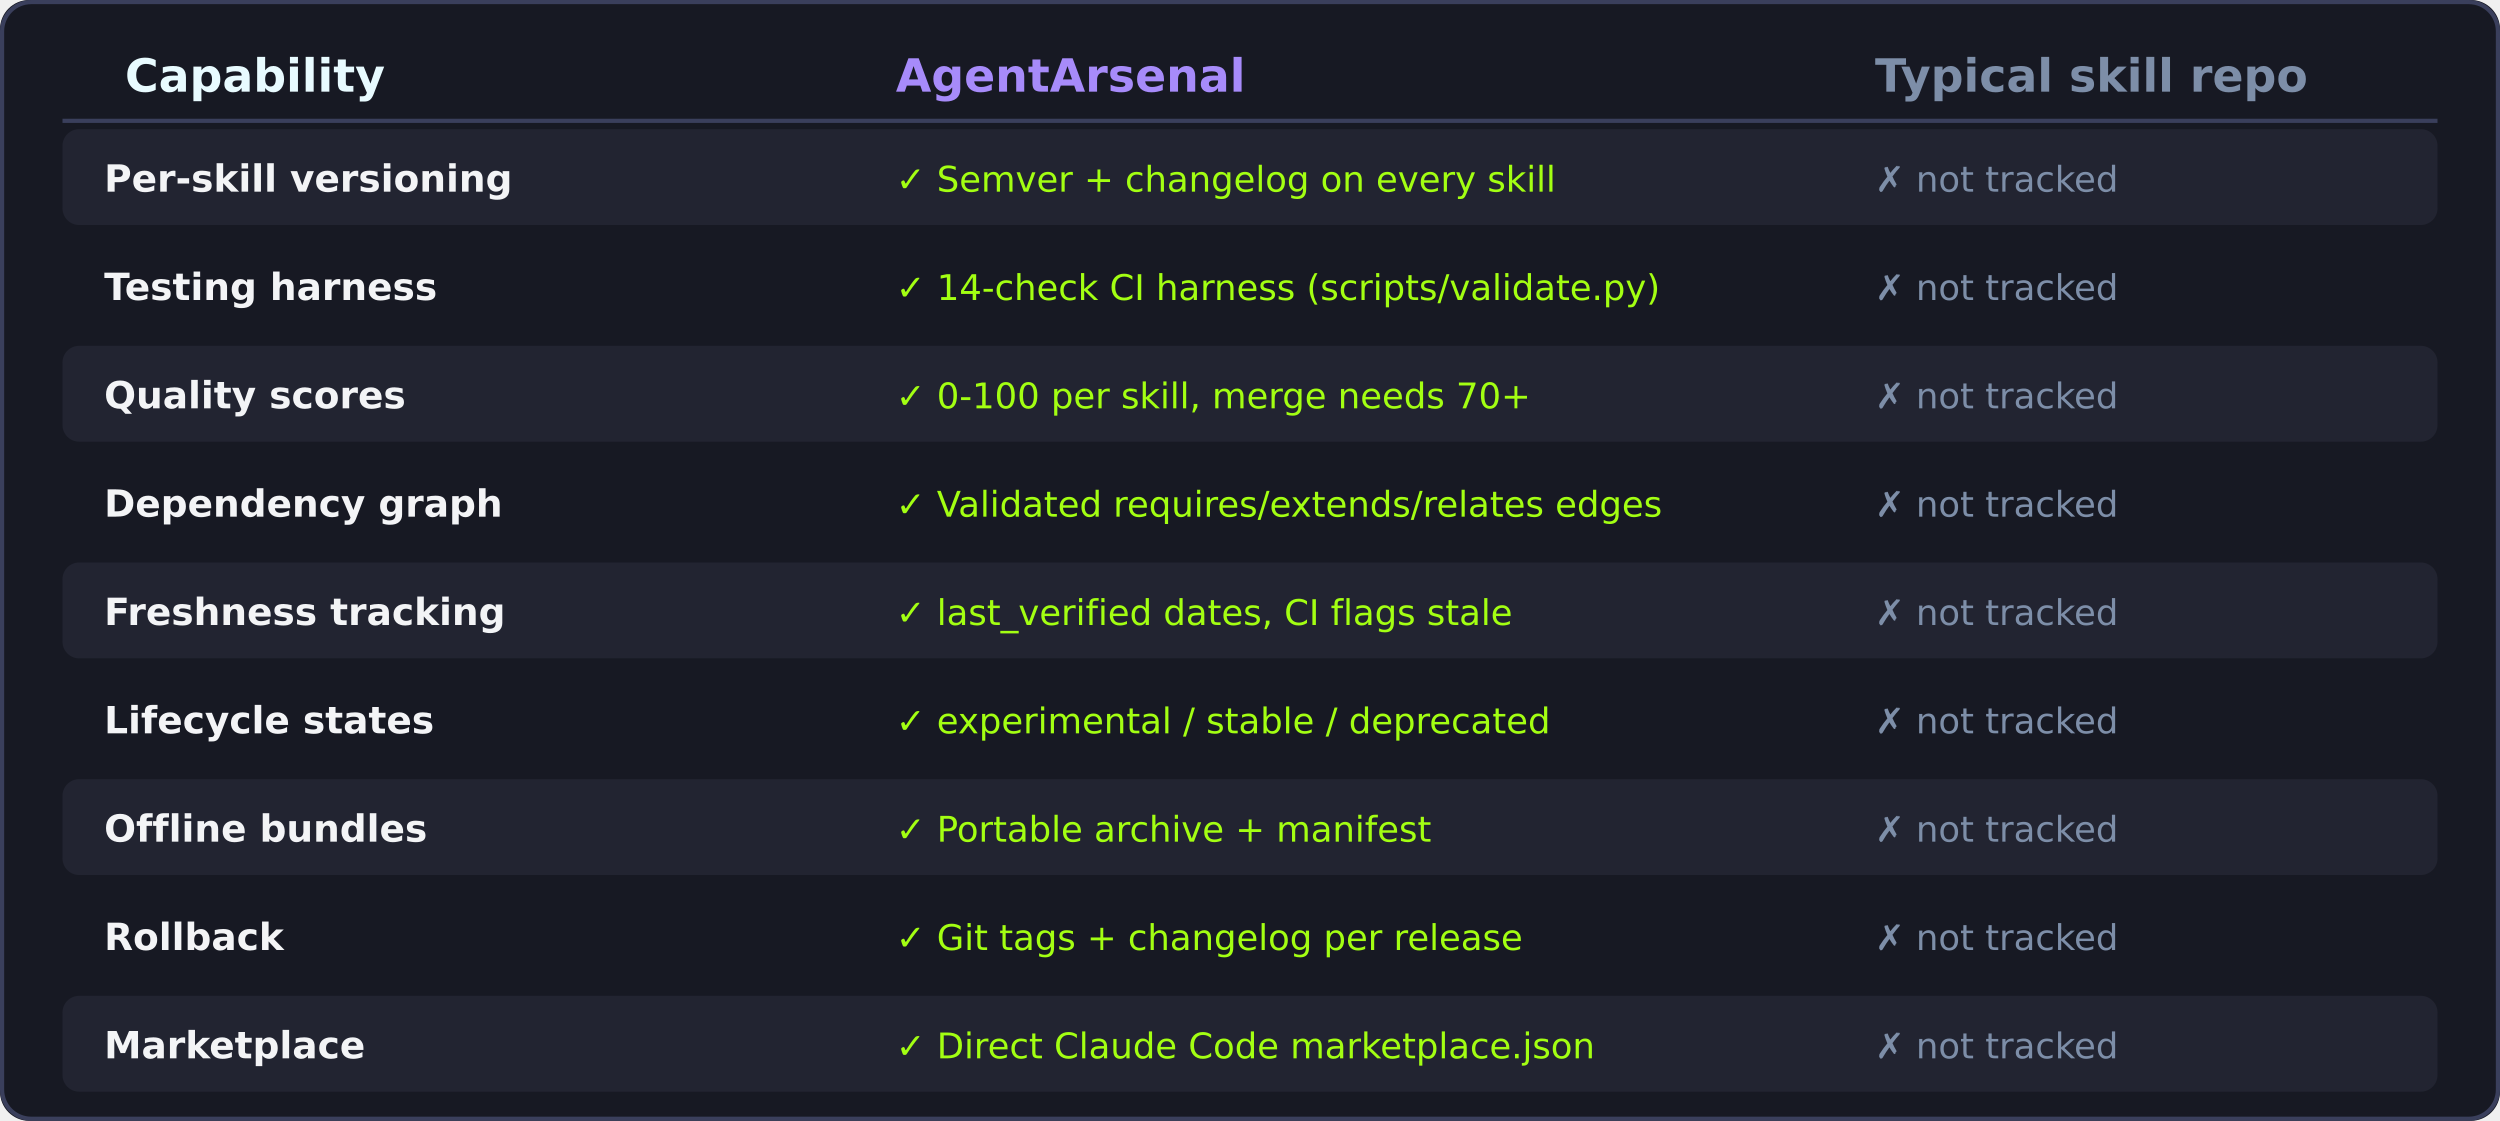
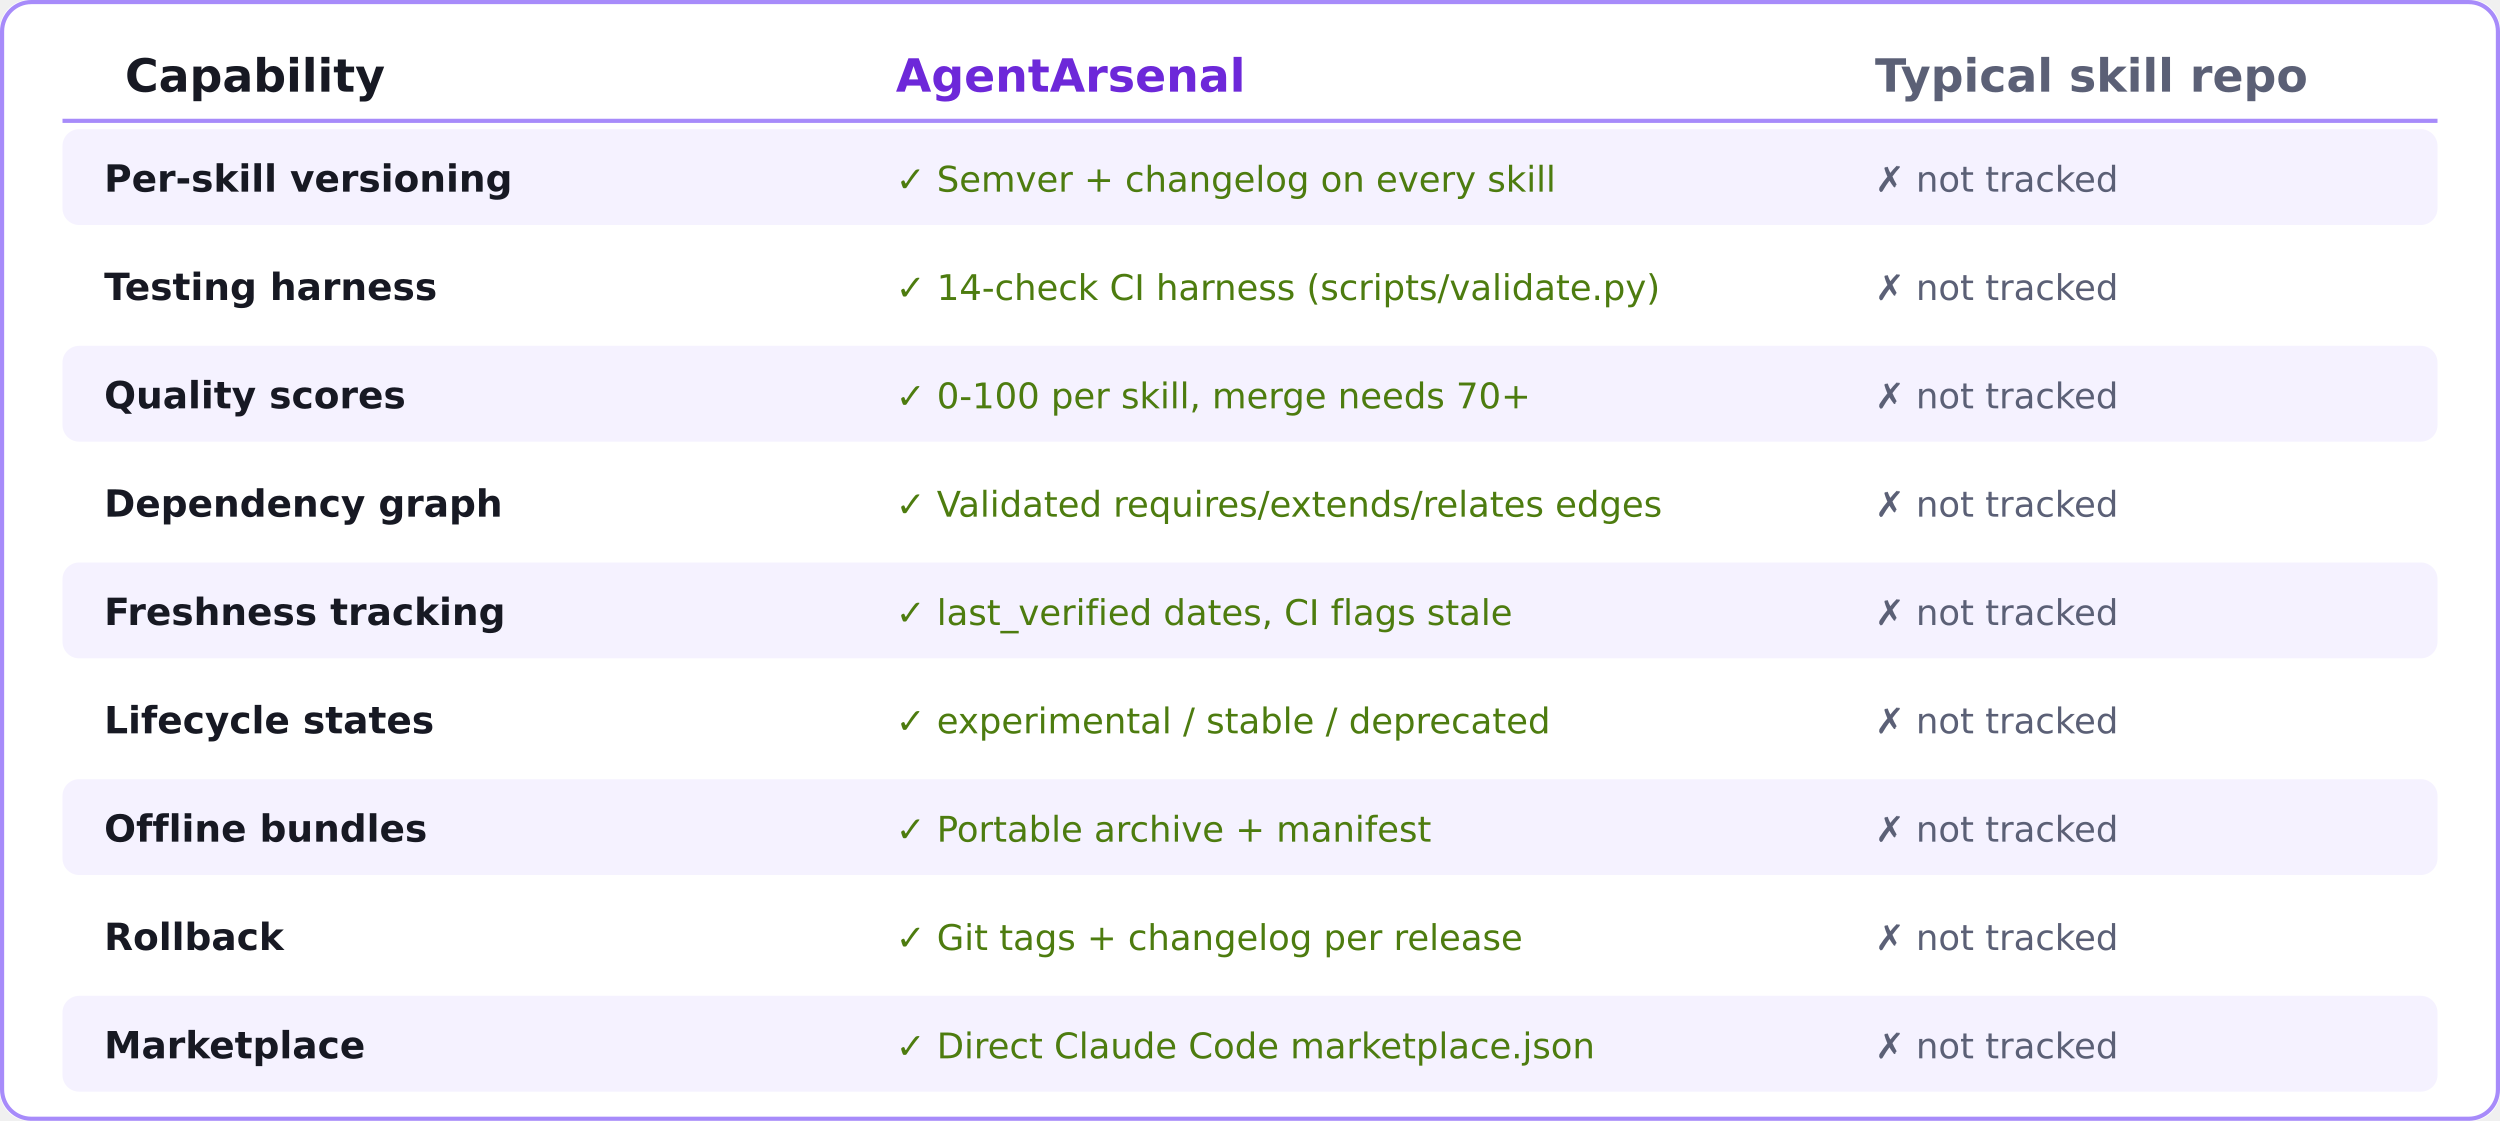
<svg xmlns="http://www.w3.org/2000/svg" width="1200" height="538" viewBox="0 0 1200 538">
-   <rect width="1200" height="538" rx="14" fill="#171923" />
-   <rect x="1" y="1" width="1198" height="536" rx="14" fill="none" stroke="#3A3F5C" stroke-width="2" />
-   <text x="60" y="44" font-family="DejaVu Sans, Arial, sans-serif" font-size="22" font-weight="bold" fill="#e8fbff">Capability</text>
-   <text x="430" y="44" font-family="DejaVu Sans, Arial, sans-serif" font-size="22" font-weight="bold" fill="#A78BFA">AgentArsenal</text>
-   <text x="900" y="44" font-family="DejaVu Sans, Arial, sans-serif" font-size="22" font-weight="bold" fill="#7d8ea8">Typical skill repo</text>
-   <line x1="30" y1="58" x2="1170" y2="58" stroke="#3A3F5C" stroke-width="2" />
-   <rect x="30" y="62" width="1140" height="46" rx="8" fill="#222431" />
-   <text x="50" y="92" font-family="DejaVu Sans, Arial, sans-serif" font-size="18" font-weight="bold" fill="#f3f4f6">Per-skill versioning</text>
-   <text x="430" y="92" font-family="DejaVu Sans, Arial, sans-serif" font-size="17" fill="#A3FF12">✓ Semver + changelog on every skill</text>
-   <text x="900" y="92" font-family="DejaVu Sans, Arial, sans-serif" font-size="17" fill="#7d8ea8">✗ not tracked</text>
-   <rect x="30" y="114" width="1140" height="46" rx="8" fill="#171923" />
-   <text x="50" y="144" font-family="DejaVu Sans, Arial, sans-serif" font-size="18" font-weight="bold" fill="#f3f4f6">Testing harness</text>
-   <text x="430" y="144" font-family="DejaVu Sans, Arial, sans-serif" font-size="17" fill="#A3FF12">✓ 14-check CI harness (scripts/validate.py)</text>
-   <text x="900" y="144" font-family="DejaVu Sans, Arial, sans-serif" font-size="17" fill="#7d8ea8">✗ not tracked</text>
-   <rect x="30" y="166" width="1140" height="46" rx="8" fill="#222431" />
-   <text x="50" y="196" font-family="DejaVu Sans, Arial, sans-serif" font-size="18" font-weight="bold" fill="#f3f4f6">Quality scores</text>
-   <text x="430" y="196" font-family="DejaVu Sans, Arial, sans-serif" font-size="17" fill="#A3FF12">✓ 0-100 per skill, merge needs 70+</text>
-   <text x="900" y="196" font-family="DejaVu Sans, Arial, sans-serif" font-size="17" fill="#7d8ea8">✗ not tracked</text>
-   <rect x="30" y="218" width="1140" height="46" rx="8" fill="#171923" />
-   <text x="50" y="248" font-family="DejaVu Sans, Arial, sans-serif" font-size="18" font-weight="bold" fill="#f3f4f6">Dependency graph</text>
-   <text x="430" y="248" font-family="DejaVu Sans, Arial, sans-serif" font-size="17" fill="#A3FF12">✓ Validated requires/extends/relates edges</text>
-   <text x="900" y="248" font-family="DejaVu Sans, Arial, sans-serif" font-size="17" fill="#7d8ea8">✗ not tracked</text>
-   <rect x="30" y="270" width="1140" height="46" rx="8" fill="#222431" />
-   <text x="50" y="300" font-family="DejaVu Sans, Arial, sans-serif" font-size="18" font-weight="bold" fill="#f3f4f6">Freshness tracking</text>
-   <text x="430" y="300" font-family="DejaVu Sans, Arial, sans-serif" font-size="17" fill="#A3FF12">✓ last_verified dates, CI flags stale</text>
-   <text x="900" y="300" font-family="DejaVu Sans, Arial, sans-serif" font-size="17" fill="#7d8ea8">✗ not tracked</text>
-   <rect x="30" y="322" width="1140" height="46" rx="8" fill="#171923" />
-   <text x="50" y="352" font-family="DejaVu Sans, Arial, sans-serif" font-size="18" font-weight="bold" fill="#f3f4f6">Lifecycle states</text>
-   <text x="430" y="352" font-family="DejaVu Sans, Arial, sans-serif" font-size="17" fill="#A3FF12">✓ experimental / stable / deprecated</text>
-   <text x="900" y="352" font-family="DejaVu Sans, Arial, sans-serif" font-size="17" fill="#7d8ea8">✗ not tracked</text>
-   <rect x="30" y="374" width="1140" height="46" rx="8" fill="#222431" />
-   <text x="50" y="404" font-family="DejaVu Sans, Arial, sans-serif" font-size="18" font-weight="bold" fill="#f3f4f6">Offline bundles</text>
-   <text x="430" y="404" font-family="DejaVu Sans, Arial, sans-serif" font-size="17" fill="#A3FF12">✓ Portable archive + manifest</text>
-   <text x="900" y="404" font-family="DejaVu Sans, Arial, sans-serif" font-size="17" fill="#7d8ea8">✗ not tracked</text>
-   <rect x="30" y="426" width="1140" height="46" rx="8" fill="#171923" />
-   <text x="50" y="456" font-family="DejaVu Sans, Arial, sans-serif" font-size="18" font-weight="bold" fill="#f3f4f6">Rollback</text>
-   <text x="430" y="456" font-family="DejaVu Sans, Arial, sans-serif" font-size="17" fill="#A3FF12">✓ Git tags + changelog per release</text>
-   <text x="900" y="456" font-family="DejaVu Sans, Arial, sans-serif" font-size="17" fill="#7d8ea8">✗ not tracked</text>
-   <rect x="30" y="478" width="1140" height="46" rx="8" fill="#222431" />
-   <text x="50" y="508" font-family="DejaVu Sans, Arial, sans-serif" font-size="18" font-weight="bold" fill="#f3f4f6">Marketplace</text>
-   <text x="430" y="508" font-family="DejaVu Sans, Arial, sans-serif" font-size="17" fill="#A3FF12">✓ Direct Claude Code marketplace.json</text>
-   <text x="900" y="508" font-family="DejaVu Sans, Arial, sans-serif" font-size="17" fill="#7d8ea8">✗ not tracked</text>
+   <rect width="1200" height="538" rx="14" fill="#FFFFFF" />
+   <rect x="1" y="1" width="1198" height="536" rx="14" fill="none" stroke="#A78BFA" stroke-width="2" />
+   <text x="60" y="44" font-family="DejaVu Sans, Arial, sans-serif" font-size="22" font-weight="bold" fill="#171923">Capability</text>
+   <text x="430" y="44" font-family="DejaVu Sans, Arial, sans-serif" font-size="22" font-weight="bold" fill="#6D28D9">AgentArsenal</text>
+   <text x="900" y="44" font-family="DejaVu Sans, Arial, sans-serif" font-size="22" font-weight="bold" fill="#5B6076">Typical skill repo</text>
+   <line x1="30" y1="58" x2="1170" y2="58" stroke="#A78BFA" stroke-width="2" />
+   <rect x="30" y="62" width="1140" height="46" rx="8" fill="#F5F2FF" />
+   <text x="50" y="92" font-family="DejaVu Sans, Arial, sans-serif" font-size="18" font-weight="bold" fill="#171923">Per-skill versioning</text>
+   <text x="430" y="92" font-family="DejaVu Sans, Arial, sans-serif" font-size="17" fill="#4D7C0F">✓ Semver + changelog on every skill</text>
+   <text x="900" y="92" font-family="DejaVu Sans, Arial, sans-serif" font-size="17" fill="#5B6076">✗ not tracked</text>
+   <rect x="30" y="114" width="1140" height="46" rx="8" fill="#FFFFFF" />
+   <text x="50" y="144" font-family="DejaVu Sans, Arial, sans-serif" font-size="18" font-weight="bold" fill="#171923">Testing harness</text>
+   <text x="430" y="144" font-family="DejaVu Sans, Arial, sans-serif" font-size="17" fill="#4D7C0F">✓ 14-check CI harness (scripts/validate.py)</text>
+   <text x="900" y="144" font-family="DejaVu Sans, Arial, sans-serif" font-size="17" fill="#5B6076">✗ not tracked</text>
+   <rect x="30" y="166" width="1140" height="46" rx="8" fill="#F5F2FF" />
+   <text x="50" y="196" font-family="DejaVu Sans, Arial, sans-serif" font-size="18" font-weight="bold" fill="#171923">Quality scores</text>
+   <text x="430" y="196" font-family="DejaVu Sans, Arial, sans-serif" font-size="17" fill="#4D7C0F">✓ 0-100 per skill, merge needs 70+</text>
+   <text x="900" y="196" font-family="DejaVu Sans, Arial, sans-serif" font-size="17" fill="#5B6076">✗ not tracked</text>
+   <rect x="30" y="218" width="1140" height="46" rx="8" fill="#FFFFFF" />
+   <text x="50" y="248" font-family="DejaVu Sans, Arial, sans-serif" font-size="18" font-weight="bold" fill="#171923">Dependency graph</text>
+   <text x="430" y="248" font-family="DejaVu Sans, Arial, sans-serif" font-size="17" fill="#4D7C0F">✓ Validated requires/extends/relates edges</text>
+   <text x="900" y="248" font-family="DejaVu Sans, Arial, sans-serif" font-size="17" fill="#5B6076">✗ not tracked</text>
+   <rect x="30" y="270" width="1140" height="46" rx="8" fill="#F5F2FF" />
+   <text x="50" y="300" font-family="DejaVu Sans, Arial, sans-serif" font-size="18" font-weight="bold" fill="#171923">Freshness tracking</text>
+   <text x="430" y="300" font-family="DejaVu Sans, Arial, sans-serif" font-size="17" fill="#4D7C0F">✓ last_verified dates, CI flags stale</text>
+   <text x="900" y="300" font-family="DejaVu Sans, Arial, sans-serif" font-size="17" fill="#5B6076">✗ not tracked</text>
+   <rect x="30" y="322" width="1140" height="46" rx="8" fill="#FFFFFF" />
+   <text x="50" y="352" font-family="DejaVu Sans, Arial, sans-serif" font-size="18" font-weight="bold" fill="#171923">Lifecycle states</text>
+   <text x="430" y="352" font-family="DejaVu Sans, Arial, sans-serif" font-size="17" fill="#4D7C0F">✓ experimental / stable / deprecated</text>
+   <text x="900" y="352" font-family="DejaVu Sans, Arial, sans-serif" font-size="17" fill="#5B6076">✗ not tracked</text>
+   <rect x="30" y="374" width="1140" height="46" rx="8" fill="#F5F2FF" />
+   <text x="50" y="404" font-family="DejaVu Sans, Arial, sans-serif" font-size="18" font-weight="bold" fill="#171923">Offline bundles</text>
+   <text x="430" y="404" font-family="DejaVu Sans, Arial, sans-serif" font-size="17" fill="#4D7C0F">✓ Portable archive + manifest</text>
+   <text x="900" y="404" font-family="DejaVu Sans, Arial, sans-serif" font-size="17" fill="#5B6076">✗ not tracked</text>
+   <rect x="30" y="426" width="1140" height="46" rx="8" fill="#FFFFFF" />
+   <text x="50" y="456" font-family="DejaVu Sans, Arial, sans-serif" font-size="18" font-weight="bold" fill="#171923">Rollback</text>
+   <text x="430" y="456" font-family="DejaVu Sans, Arial, sans-serif" font-size="17" fill="#4D7C0F">✓ Git tags + changelog per release</text>
+   <text x="900" y="456" font-family="DejaVu Sans, Arial, sans-serif" font-size="17" fill="#5B6076">✗ not tracked</text>
+   <rect x="30" y="478" width="1140" height="46" rx="8" fill="#F5F2FF" />
+   <text x="50" y="508" font-family="DejaVu Sans, Arial, sans-serif" font-size="18" font-weight="bold" fill="#171923">Marketplace</text>
+   <text x="430" y="508" font-family="DejaVu Sans, Arial, sans-serif" font-size="17" fill="#4D7C0F">✓ Direct Claude Code marketplace.json</text>
+   <text x="900" y="508" font-family="DejaVu Sans, Arial, sans-serif" font-size="17" fill="#5B6076">✗ not tracked</text>
</svg>
